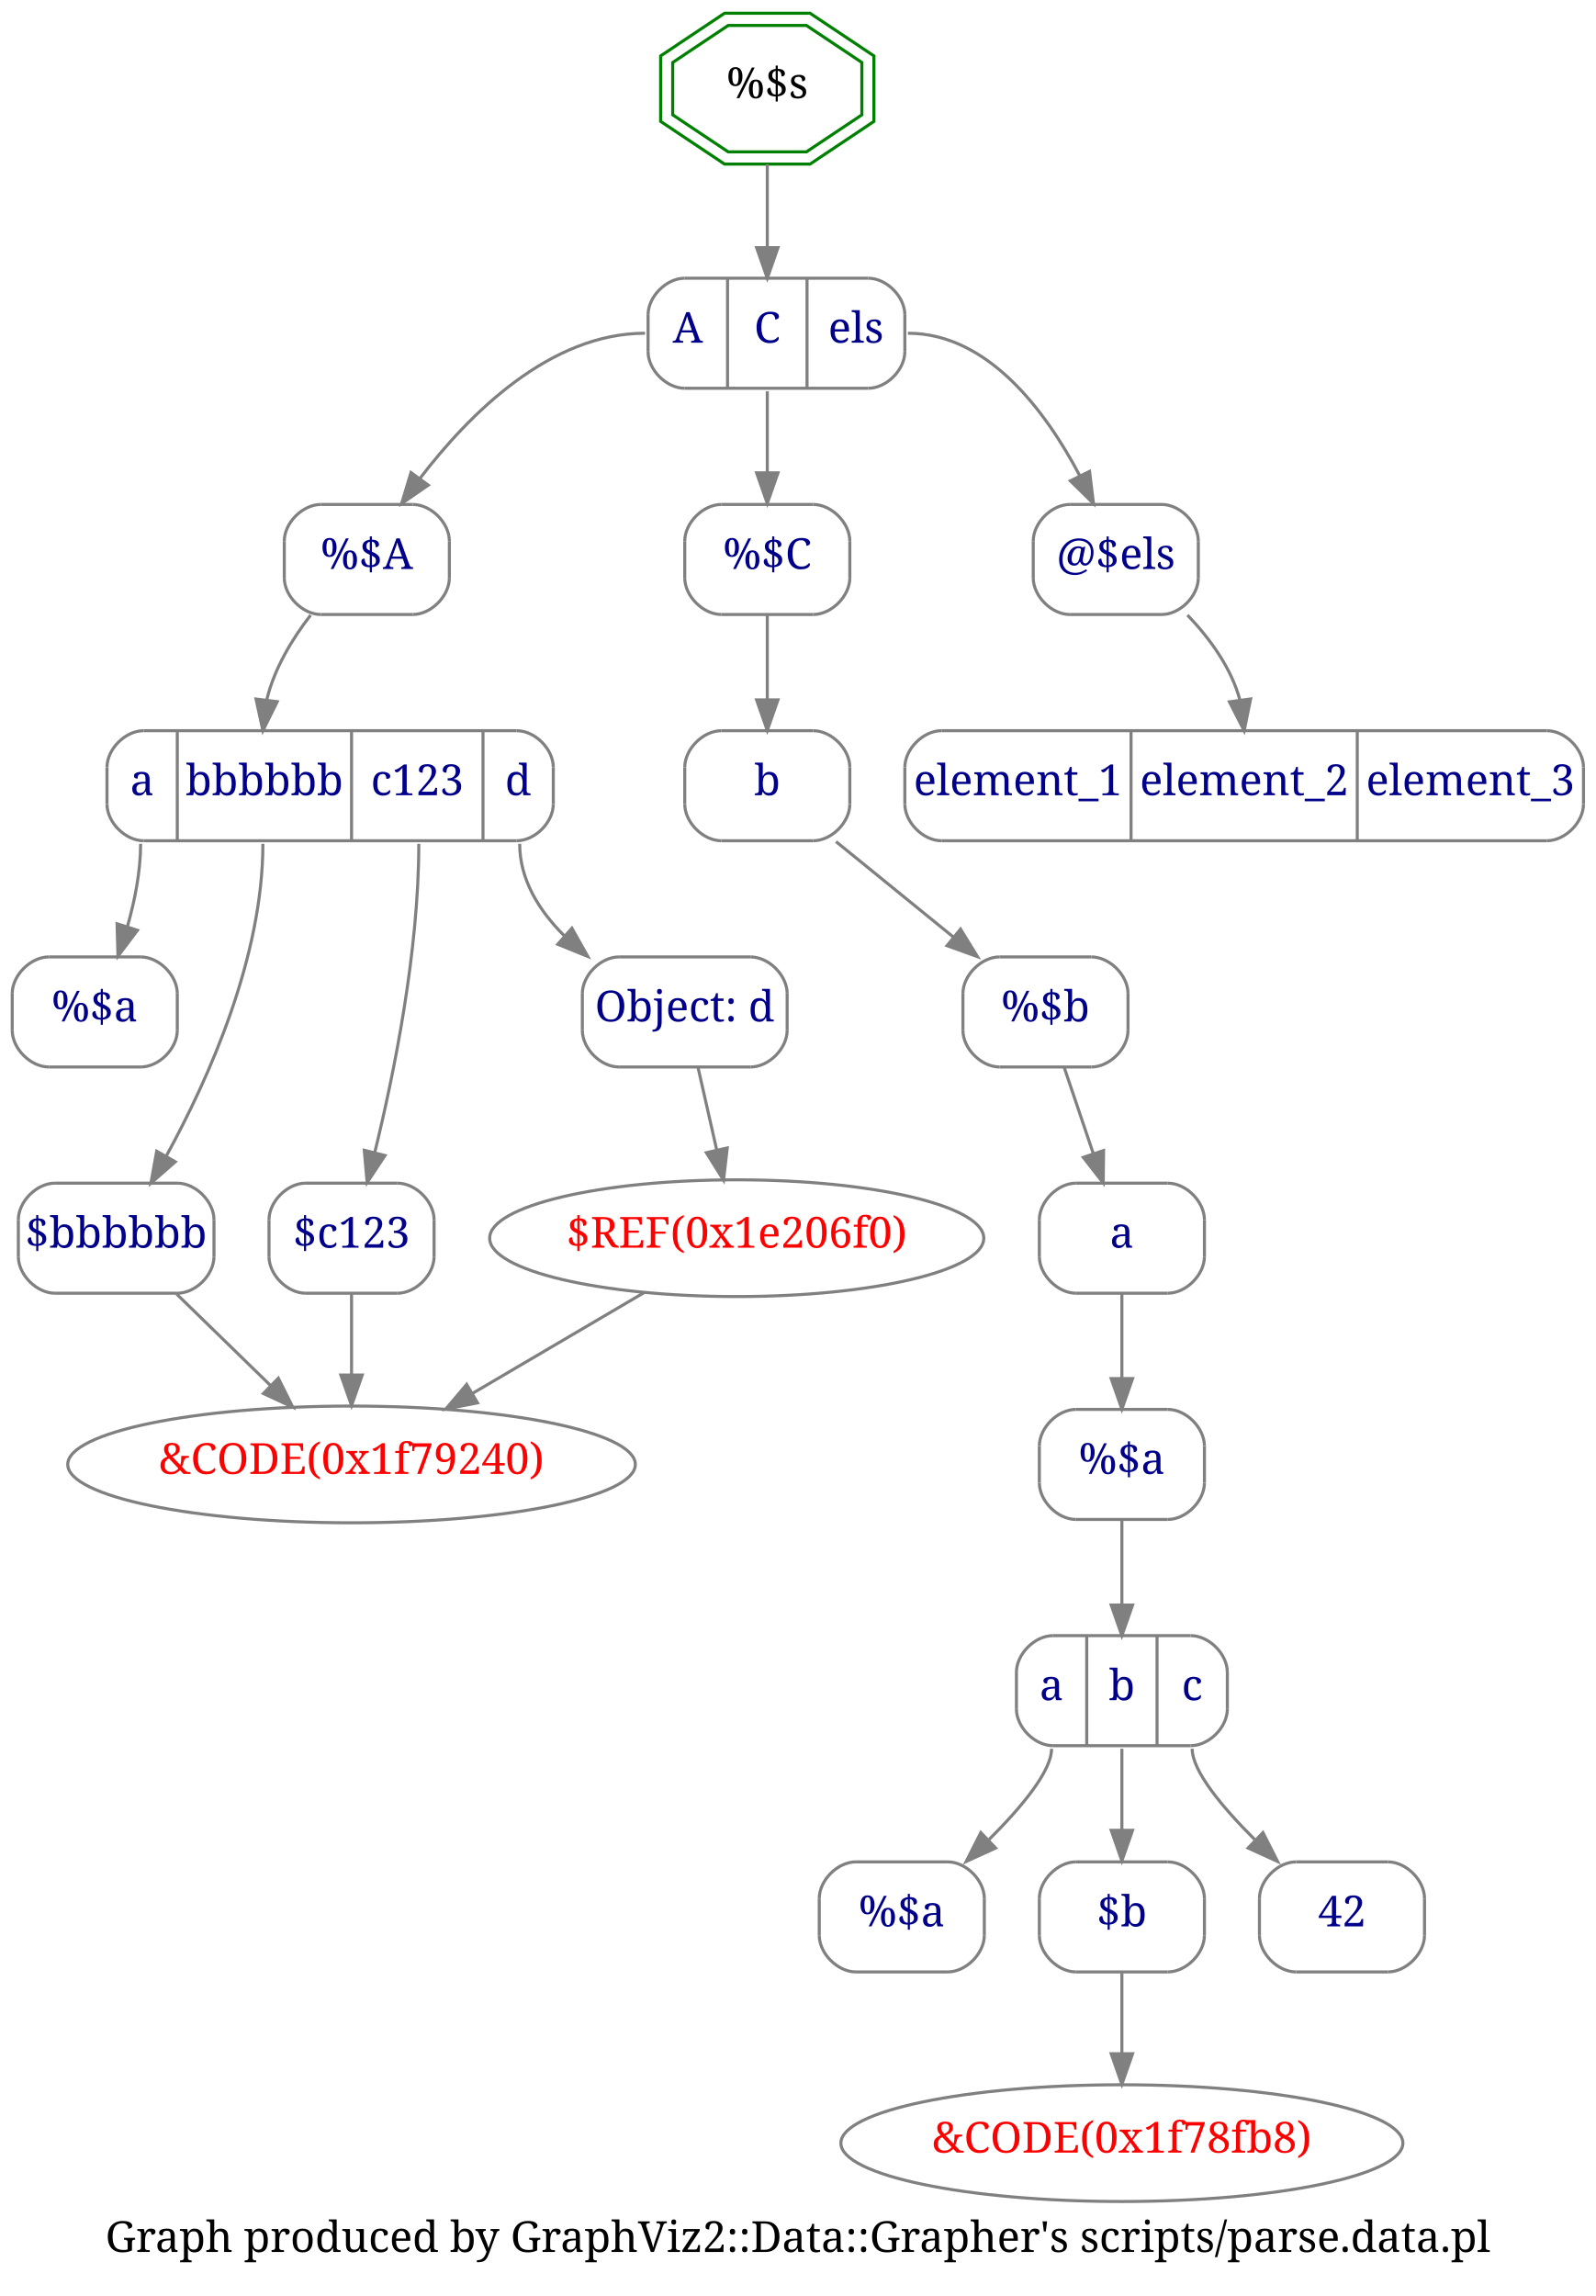
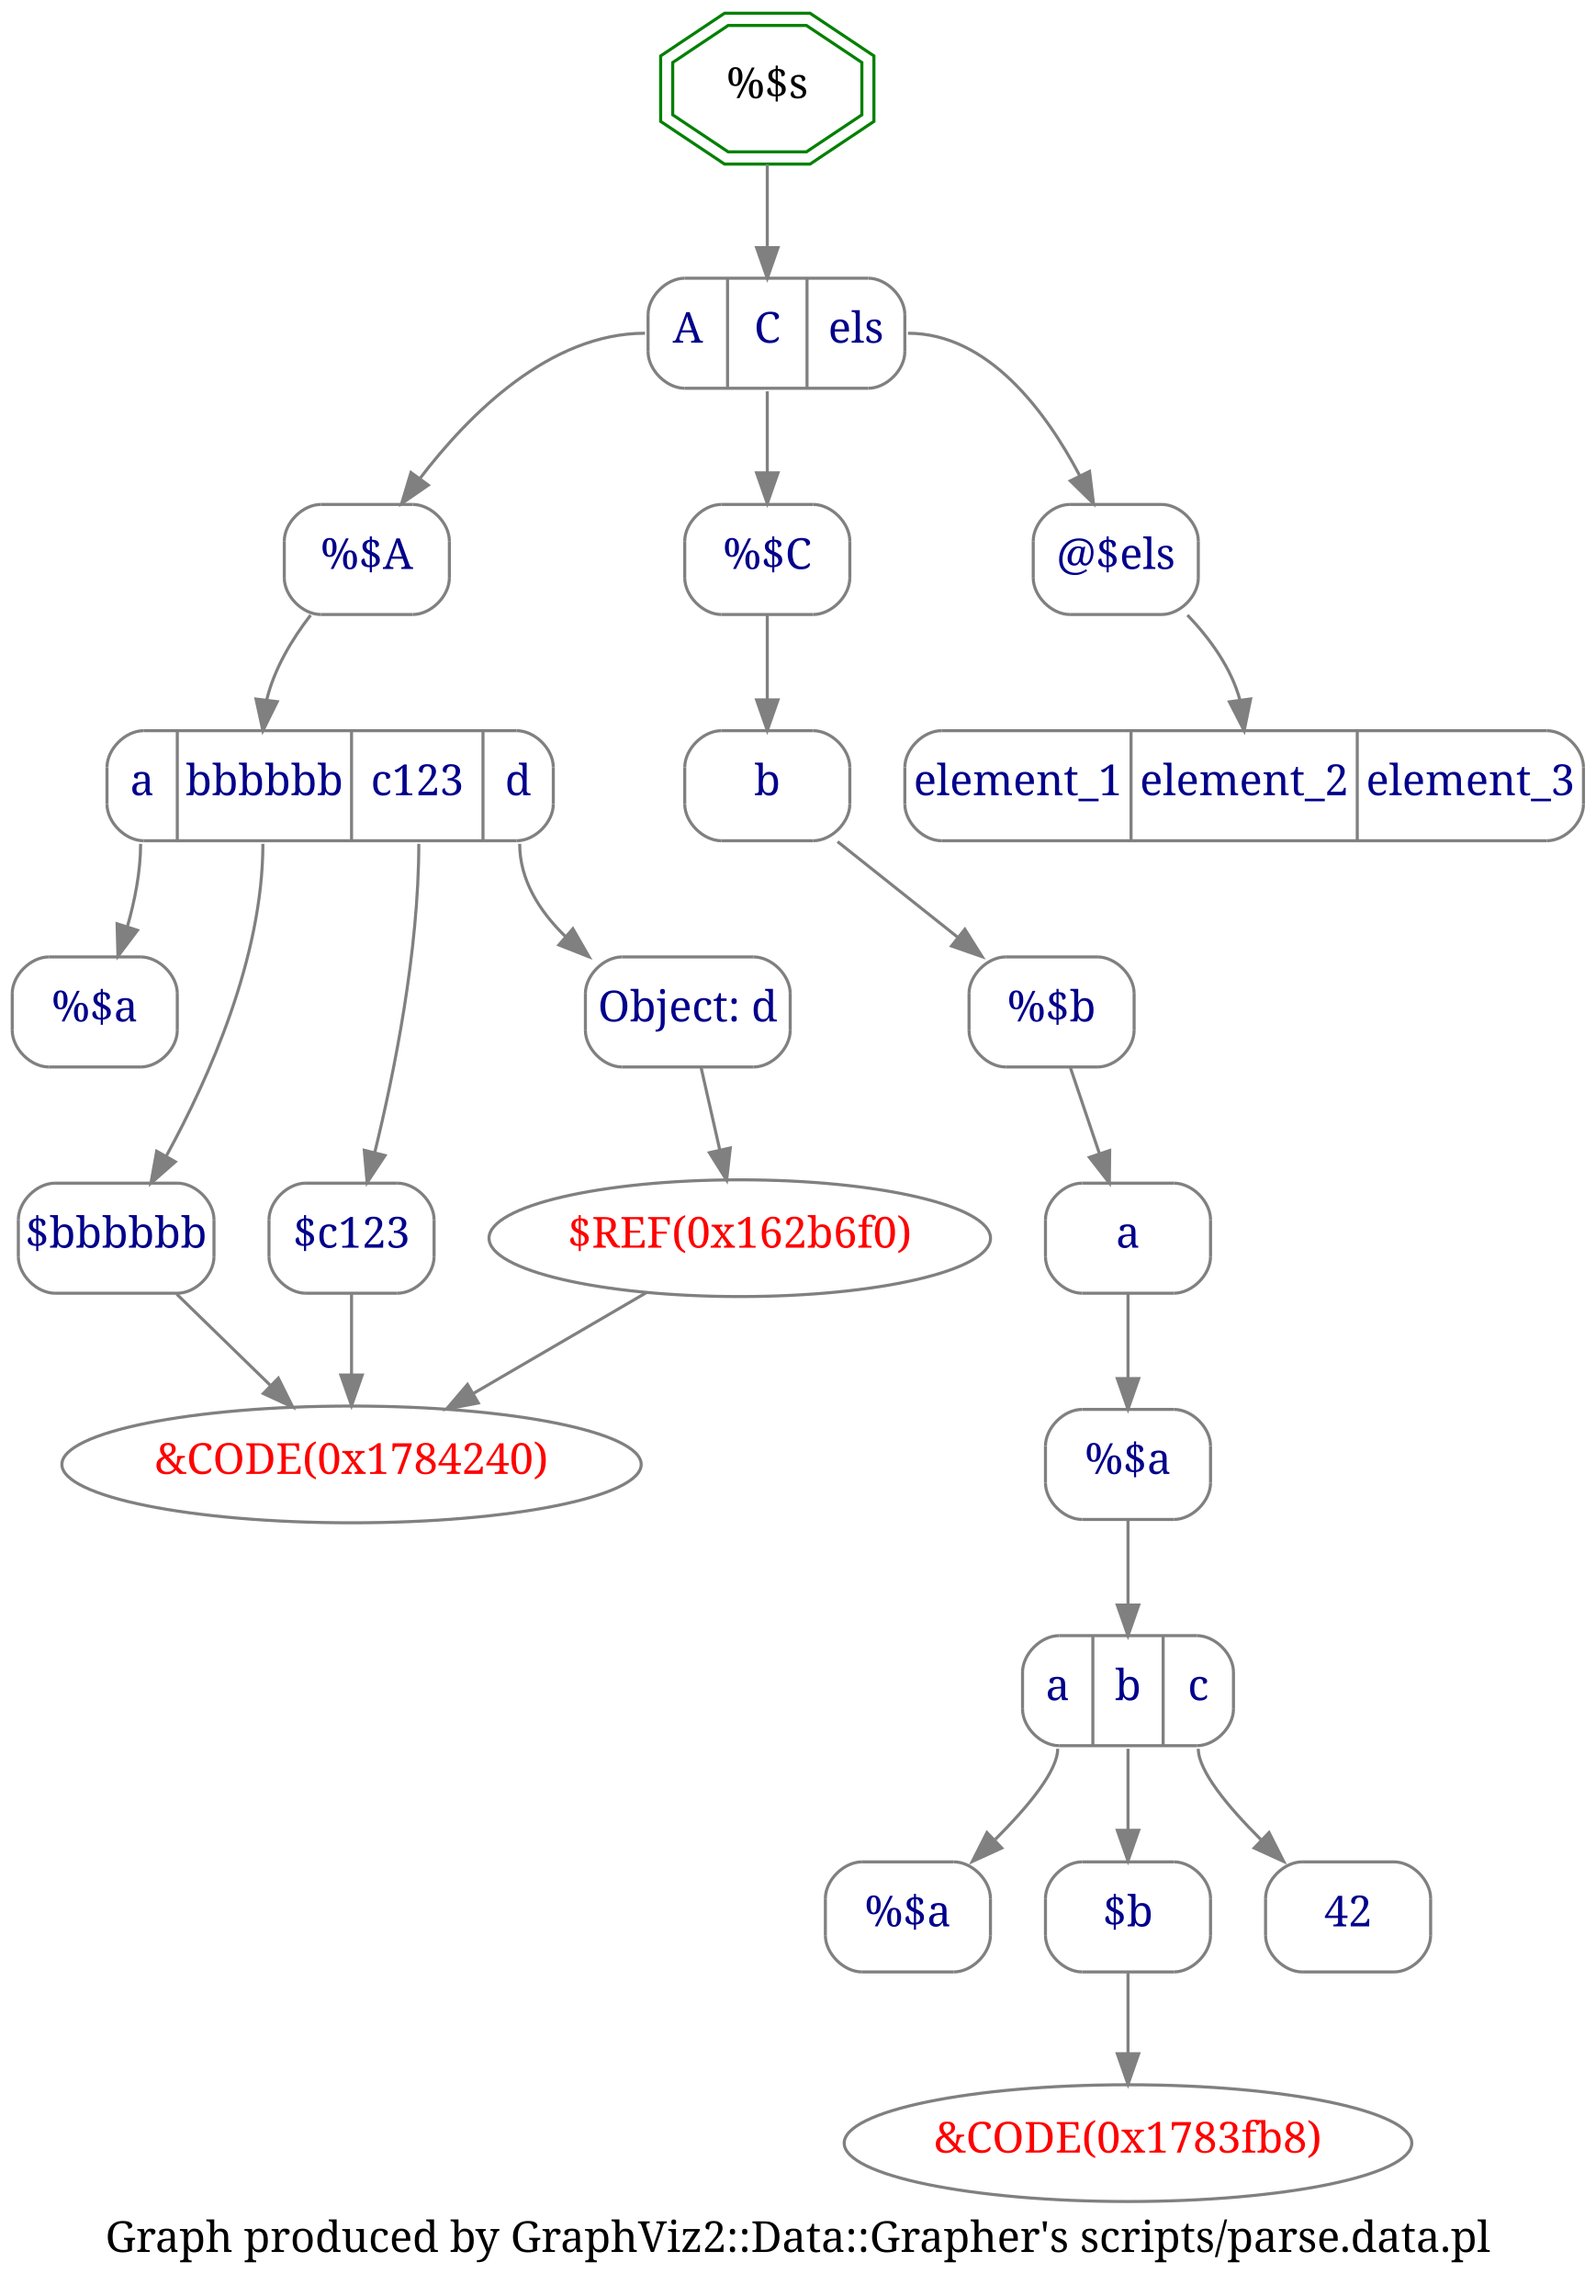
<svg xmlns="http://www.w3.org/2000/svg" width="522pt" height="751pt" viewBox="0.00 0.00 522.00 751.00">
  <g id="graph1" class="graph" transform="scale(1 1) rotate(0) translate(4 747)">
    <polygon fill="white" stroke="white" points="-4,5 -4,-747 519,-747 519,5 -4,5" />
    <text text-anchor="middle" x="257" y="-10.4" font-family="Times Roman,serif" font-size="14.00">Graph produced by GraphViz2::Data::Grapher's scripts/parse.data.pl</text>
    <g id="node1" class="node">
      <polygon fill="none" stroke="green" points="277.938,-709.44 277.938,-726.56 259.815,-738.665 234.185,-738.665 216.062,-726.56 216.062,-709.44 234.185,-697.335 259.815,-697.335 277.938,-709.44" />
      <polygon fill="none" stroke="green" points="281.882,-707.285 281.882,-728.715 260.997,-742.665 233.003,-742.665 212.118,-728.715 212.118,-707.285 233.003,-693.335 260.997,-693.335 281.882,-707.285" />
      <text text-anchor="middle" x="247" y="-714.9" font-family="Times Roman,serif" font-size="14.00">%$s</text>
    </g>
    <g id="node2" class="node">
      <polyline fill="none" stroke="grey" points="220,-620 280,-620 " />
      <path fill="none" stroke="grey" d="M280,-620C286,-620 292,-626 292,-632" />
      <polyline fill="none" stroke="grey" points="292,-632 292,-644 " />
      <path fill="none" stroke="grey" d="M292,-644C292,-650 286,-656 280,-656" />
      <polyline fill="none" stroke="grey" points="280,-656 220,-656 " />
      <path fill="none" stroke="grey" d="M220,-656C214,-656 208,-650 208,-644" />
      <polyline fill="none" stroke="grey" points="208,-644 208,-632 " />
      <path fill="none" stroke="grey" d="M208,-632C208,-626 214,-620 220,-620" />
      <text text-anchor="middle" x="221" y="-634.9" font-family="Times Roman,serif" font-size="14.00" fill="darkblue">A</text>
      <polyline fill="none" stroke="grey" points="234,-620 234,-656 " />
      <text text-anchor="middle" x="247" y="-634.9" font-family="Times Roman,serif" font-size="14.00" fill="darkblue">C</text>
      <polyline fill="none" stroke="grey" points="260,-620 260,-656 " />
      <text text-anchor="middle" x="276" y="-634.9" font-family="Times Roman,serif" font-size="14.00" fill="darkblue">els</text>
    </g>
    <g id="edge2" class="edge">
      <path fill="none" stroke="grey" d="M247,-693.261C247,-685.012 247,-675.558 247,-666.298" />
      <polygon fill="grey" stroke="grey" points="250.5,-666 247,-656 243.5,-666 250.5,-666" />
    </g>
    <g id="node4" class="node">
      <polyline fill="none" stroke="grey" points="101,-546 131,-546 " />
      <path fill="none" stroke="grey" d="M131,-546C137,-546 143,-552 143,-558" />
      <polyline fill="none" stroke="grey" points="143,-558 143,-570 " />
      <path fill="none" stroke="grey" d="M143,-570C143,-576 137,-582 131,-582" />
      <polyline fill="none" stroke="grey" points="131,-582 101,-582 " />
      <path fill="none" stroke="grey" d="M101,-582C95,-582 89,-576 89,-570" />
      <polyline fill="none" stroke="grey" points="89,-570 89,-558 " />
      <path fill="none" stroke="grey" d="M89,-558C89,-552 95,-546 101,-546" />
      <text text-anchor="middle" x="116" y="-560.9" font-family="Times Roman,serif" font-size="14.00" fill="darkblue">%$A</text>
    </g>
    <g id="edge4" class="edge">
      <path fill="none" stroke="grey" d="M207,-638C175.9,-638 149.52,-611.662 133.296,-590.412" />
      <polygon fill="grey" stroke="grey" points="136.1,-588.317 127.385,-582.292 130.441,-592.437 136.1,-588.317" />
    </g>
    <g id="node22" class="node">
      <polyline fill="none" stroke="grey" points="232,-546 262,-546 " />
      <path fill="none" stroke="grey" d="M262,-546C268,-546 274,-552 274,-558" />
      <polyline fill="none" stroke="grey" points="274,-558 274,-570 " />
      <path fill="none" stroke="grey" d="M274,-570C274,-576 268,-582 262,-582" />
      <polyline fill="none" stroke="grey" points="262,-582 232,-582 " />
      <path fill="none" stroke="grey" d="M232,-582C226,-582 220,-576 220,-570" />
      <polyline fill="none" stroke="grey" points="220,-570 220,-558 " />
      <path fill="none" stroke="grey" d="M220,-558C220,-552 226,-546 232,-546" />
      <text text-anchor="middle" x="247" y="-560.9" font-family="Times Roman,serif" font-size="14.00" fill="darkblue">%$C</text>
    </g>
    <g id="edge24" class="edge">
      <path fill="none" stroke="grey" d="M247,-619C247,-610.406 247,-601.057 247,-592.546" />
      <polygon fill="grey" stroke="grey" points="250.5,-592.333 247,-582.333 243.5,-592.333 250.5,-592.333" />
    </g>
    <g id="node42" class="node">
      <polyline fill="none" stroke="grey" points="346,-546 376,-546 " />
      <path fill="none" stroke="grey" d="M376,-546C382,-546 388,-552 388,-558" />
      <polyline fill="none" stroke="grey" points="388,-558 388,-570 " />
      <path fill="none" stroke="grey" d="M388,-570C388,-576 382,-582 376,-582" />
      <polyline fill="none" stroke="grey" points="376,-582 346,-582 " />
      <path fill="none" stroke="grey" d="M346,-582C340,-582 334,-576 334,-570" />
      <polyline fill="none" stroke="grey" points="334,-570 334,-558 " />
      <path fill="none" stroke="grey" d="M334,-558C334,-552 340,-546 346,-546" />
      <text text-anchor="middle" x="361" y="-560.9" font-family="Times Roman,serif" font-size="14.00" fill="darkblue">@$els</text>
    </g>
    <g id="edge44" class="edge">
      <path fill="none" stroke="grey" d="M293,-638C319.176,-638 338.025,-612.586 349.146,-591.545" />
      <polygon fill="grey" stroke="grey" points="352.425,-592.809 353.71,-582.292 346.147,-589.712 352.425,-592.809" />
    </g>
    <g id="node6" class="node">
      <polyline fill="none" stroke="grey" points="43,-472 165,-472 " />
      <path fill="none" stroke="grey" d="M165,-472C171,-472 177,-478 177,-484" />
      <polyline fill="none" stroke="grey" points="177,-484 177,-496 " />
      <path fill="none" stroke="grey" d="M177,-496C177,-502 171,-508 165,-508" />
      <polyline fill="none" stroke="grey" points="165,-508 43,-508 " />
      <path fill="none" stroke="grey" d="M43,-508C37,-508 31,-502 31,-496" />
      <polyline fill="none" stroke="grey" points="31,-496 31,-484 " />
      <path fill="none" stroke="grey" d="M31,-484C31,-478 37,-472 43,-472" />
      <text text-anchor="middle" x="42.5" y="-486.9" font-family="Times Roman,serif" font-size="14.00" fill="darkblue">a</text>
      <polyline fill="none" stroke="grey" points="54,-472 54,-508 " />
      <text text-anchor="middle" x="82.5" y="-486.9" font-family="Times Roman,serif" font-size="14.00" fill="darkblue">bbbbbb</text>
      <polyline fill="none" stroke="grey" points="111,-472 111,-508 " />
      <text text-anchor="middle" x="132.5" y="-486.9" font-family="Times Roman,serif" font-size="14.00" fill="darkblue">c123</text>
      <polyline fill="none" stroke="grey" points="154,-472 154,-508 " />
      <text text-anchor="middle" x="165.5" y="-486.9" font-family="Times Roman,serif" font-size="14.00" fill="darkblue">d</text>
    </g>
    <g id="edge6" class="edge">
      <path fill="none" stroke="grey" d="M97.607,-545.796C91.536,-537.947 85.704,-528.296 83.235,-518.013" />
      <polygon fill="grey" stroke="grey" points="86.698,-517.497 82,-508 79.75,-518.353 86.698,-517.497" />
    </g>
    <g id="node8" class="node">
      <polyline fill="none" stroke="grey" points="12,-398 42,-398 " />
      <path fill="none" stroke="grey" d="M42,-398C48,-398 54,-404 54,-410" />
      <polyline fill="none" stroke="grey" points="54,-410 54,-422 " />
      <path fill="none" stroke="grey" d="M54,-422C54,-428 48,-434 42,-434" />
      <polyline fill="none" stroke="grey" points="42,-434 12,-434 " />
      <path fill="none" stroke="grey" d="M12,-434C6,-434 0,-428 0,-422" />
      <polyline fill="none" stroke="grey" points="0,-422 0,-410 " />
      <path fill="none" stroke="grey" d="M0,-410C0,-404 6,-398 12,-398" />
      <text text-anchor="middle" x="27" y="-412.9" font-family="Times Roman,serif" font-size="14.00" fill="darkblue">%$a</text>
    </g>
    <g id="edge8" class="edge">
      <path fill="none" stroke="grey" d="M42,-471C42,-461.966 40.093,-452.381 37.639,-443.788" />
      <polygon fill="grey" stroke="grey" points="40.968,-442.706 34.588,-434.247 34.3,-444.838 40.968,-442.706" />
    </g>
    <g id="node10" class="node">
      <polyline fill="none" stroke="grey" points="14,-324 54,-324 " />
      <path fill="none" stroke="grey" d="M54,-324C60,-324 66,-330 66,-336" />
      <polyline fill="none" stroke="grey" points="66,-336 66,-348 " />
      <path fill="none" stroke="grey" d="M66,-348C66,-354 60,-360 54,-360" />
      <polyline fill="none" stroke="grey" points="54,-360 14,-360 " />
      <path fill="none" stroke="grey" d="M14,-360C8,-360 2,-354 2,-348" />
      <polyline fill="none" stroke="grey" points="2,-348 2,-336 " />
      <path fill="none" stroke="grey" d="M2,-336C2,-330 8,-324 14,-324" />
      <text text-anchor="middle" x="34" y="-338.9" font-family="Times Roman,serif" font-size="14.00" fill="darkblue">$bbbbbb</text>
    </g>
    <g id="edge10" class="edge">
      <path fill="none" stroke="grey" d="M82,-471C82,-433.919 64.364,-394.394 50.472,-369.012" />
      <polygon fill="grey" stroke="grey" points="53.348,-366.989 45.375,-360.012 47.257,-370.438 53.348,-366.989" />
    </g>
    <g id="node14" class="node">
      <polyline fill="none" stroke="grey" points="96,-324 126,-324 " />
      <path fill="none" stroke="grey" d="M126,-324C132,-324 138,-330 138,-336" />
      <polyline fill="none" stroke="grey" points="138,-336 138,-348 " />
      <path fill="none" stroke="grey" d="M138,-348C138,-354 132,-360 126,-360" />
      <polyline fill="none" stroke="grey" points="126,-360 96,-360 " />
      <path fill="none" stroke="grey" d="M96,-360C90,-360 84,-354 84,-348" />
      <polyline fill="none" stroke="grey" points="84,-348 84,-336 " />
      <path fill="none" stroke="grey" d="M84,-336C84,-330 90,-324 96,-324" />
      <text text-anchor="middle" x="111" y="-338.9" font-family="Times Roman,serif" font-size="14.00" fill="darkblue">$c123</text>
    </g>
    <g id="edge14" class="edge">
      <path fill="none" stroke="grey" d="M133,-471C133,-435.856 124.967,-396.084 118.61,-370.108" />
      <polygon fill="grey" stroke="grey" points="121.95,-369.04 116.103,-360.205 115.164,-370.758 121.95,-369.04" />
    </g>
    <g id="node17" class="node">
-       <polyline fill="none" stroke="grey" points="198.5,-398 241.5,-398 " />
-       <path fill="none" stroke="grey" d="M241.5,-398C247.5,-398 253.5,-404 253.5,-410" />
-       <polyline fill="none" stroke="grey" points="253.5,-410 253.5,-422 " />
-       <path fill="none" stroke="grey" d="M253.5,-422C253.5,-428 247.5,-434 241.5,-434" />
-       <polyline fill="none" stroke="grey" points="241.5,-434 198.5,-434 " />
-       <path fill="none" stroke="grey" d="M198.5,-434C192.5,-434 186.5,-428 186.5,-422" />
-       <polyline fill="none" stroke="grey" points="186.5,-422 186.5,-410 " />
-       <path fill="none" stroke="grey" d="M186.5,-410C186.5,-404 192.5,-398 198.5,-398" />
-       <text text-anchor="middle" x="220" y="-412.9" font-family="Times Roman,serif" font-size="14.00" fill="darkblue">Object: d</text>
+       <polyline fill="none" stroke="grey" points="199.5,-398 242.5,-398 " />
+       <path fill="none" stroke="grey" d="M242.5,-398C248.5,-398 254.5,-404 254.5,-410" />
+       <polyline fill="none" stroke="grey" points="254.5,-410 254.5,-422 " />
+       <path fill="none" stroke="grey" d="M254.5,-422C254.5,-428 248.5,-434 242.5,-434" />
+       <polyline fill="none" stroke="grey" points="242.5,-434 199.5,-434 " />
+       <path fill="none" stroke="grey" d="M199.5,-434C193.5,-434 187.5,-428 187.5,-422" />
+       <polyline fill="none" stroke="grey" points="187.5,-422 187.5,-410 " />
+       <path fill="none" stroke="grey" d="M187.5,-410C187.5,-404 193.5,-398 199.5,-398" />
+       <text text-anchor="middle" x="221" y="-412.9" font-family="Times Roman,serif" font-size="14.00" fill="darkblue">Object: d</text>
    </g>
    <g id="edge18" class="edge">
-       <path fill="none" stroke="grey" d="M166,-471C166,-459.305 172.294,-449.184 180.584,-440.927" />
-       <polygon fill="grey" stroke="grey" points="183.082,-443.392 188.276,-434.157 178.457,-438.137 183.082,-443.392" />
+       <path fill="none" stroke="grey" d="M166,-471C166,-459.198 172.41,-449.044 180.854,-440.788" />
+       <polygon fill="grey" stroke="grey" points="183.404,-443.211 188.688,-434.028 178.831,-437.911 183.404,-443.211" />
    </g>
    <g id="node12" class="node">
-       <ellipse fill="none" stroke="grey" cx="111" cy="-268" rx="92.839" ry="19.092" />
-       <text text-anchor="middle" x="111" y="-264.9" font-family="Times Roman,serif" font-size="14.00" fill="red">&amp;CODE(0x1f79240)</text>
+       <ellipse fill="none" stroke="grey" cx="111" cy="-268" rx="94.752" ry="19.092" />
+       <text text-anchor="middle" x="111" y="-264.9" font-family="Times Roman,serif" font-size="14.00" fill="red">&amp;CODE(0x1784240)</text>
    </g>
    <g id="edge12" class="edge">
      <path fill="none" stroke="grey" d="M53.829,-323.686C63.133,-314.624 74.355,-303.693 84.384,-293.924" />
      <polygon fill="grey" stroke="grey" points="87.048,-296.215 91.77,-286.731 82.164,-291.201 87.048,-296.215" />
    </g>
    <g id="edge16" class="edge">
      <path fill="none" stroke="grey" d="M111,-323.686C111,-315.725 111,-306.321 111,-297.53" />
      <polygon fill="grey" stroke="grey" points="114.5,-297.249 111,-287.249 107.5,-297.249 114.5,-297.249" />
    </g>
    <g id="node19" class="node">
-       <ellipse fill="none" stroke="grey" cx="237" cy="-342" rx="80.818" ry="19.092" />
-       <text text-anchor="middle" x="237" y="-338.9" font-family="Times Roman,serif" font-size="14.00" fill="red">$REF(0x1e206f0)</text>
+       <ellipse fill="none" stroke="grey" cx="238" cy="-342" rx="82.024" ry="19.092" />
+       <text text-anchor="middle" x="238" y="-338.9" font-family="Times Roman,serif" font-size="14.00" fill="red">$REF(0x162b6f0)</text>
    </g>
    <g id="edge20" class="edge">
-       <path fill="none" stroke="grey" d="M224.378,-397.686C226.236,-389.487 228.442,-379.757 230.485,-370.743" />
-       <polygon fill="grey" stroke="grey" points="233.899,-371.516 232.696,-360.989 227.072,-369.968 233.899,-371.516" />
+       <path fill="none" stroke="grey" d="M225.378,-397.686C227.236,-389.487 229.442,-379.757 231.485,-370.743" />
+       <polygon fill="grey" stroke="grey" points="234.899,-371.516 233.696,-360.989 228.072,-369.968 234.899,-371.516" />
    </g>
    <g id="edge22" class="edge">
-       <path fill="none" stroke="grey" d="M206.82,-324.275C189.927,-314.354 168.666,-301.867 150.466,-291.178" />
-       <polygon fill="grey" stroke="grey" points="152.205,-288.141 141.809,-286.094 148.66,-294.177 152.205,-288.141" />
+       <path fill="none" stroke="grey" d="M207.58,-324.275C190.553,-314.354 169.124,-301.867 150.779,-291.178" />
+       <polygon fill="grey" stroke="grey" points="152.456,-288.105 142.054,-286.094 148.932,-294.153 152.456,-288.105" />
    </g>
    <g id="node24" class="node">
      <polyline fill="none" stroke="grey" points="232,-472 262,-472 " />
      <path fill="none" stroke="grey" d="M262,-472C268,-472 274,-478 274,-484" />
      <polyline fill="none" stroke="grey" points="274,-484 274,-496 " />
      <path fill="none" stroke="grey" d="M274,-496C274,-502 268,-508 262,-508" />
      <polyline fill="none" stroke="grey" points="262,-508 232,-508 " />
      <path fill="none" stroke="grey" d="M232,-508C226,-508 220,-502 220,-496" />
      <polyline fill="none" stroke="grey" points="220,-496 220,-484 " />
      <path fill="none" stroke="grey" d="M220,-484C220,-478 226,-472 232,-472" />
      <text text-anchor="middle" x="247" y="-486.9" font-family="Times Roman,serif" font-size="14.00" fill="darkblue">b</text>
    </g>
    <g id="edge26" class="edge">
      <path fill="none" stroke="grey" d="M247,-545.708C247,-537.464 247,-527.538 247,-518.362" />
      <polygon fill="grey" stroke="grey" points="250.5,-518.082 247,-508.082 243.5,-518.082 250.5,-518.082" />
    </g>
    <g id="node26" class="node">
-       <polyline fill="none" stroke="grey" points="323,-398 353,-398 " />
-       <path fill="none" stroke="grey" d="M353,-398C359,-398 365,-404 365,-410" />
-       <polyline fill="none" stroke="grey" points="365,-410 365,-422 " />
-       <path fill="none" stroke="grey" d="M365,-422C365,-428 359,-434 353,-434" />
-       <polyline fill="none" stroke="grey" points="353,-434 323,-434 " />
-       <path fill="none" stroke="grey" d="M323,-434C317,-434 311,-428 311,-422" />
-       <polyline fill="none" stroke="grey" points="311,-422 311,-410 " />
-       <path fill="none" stroke="grey" d="M311,-410C311,-404 317,-398 323,-398" />
-       <text text-anchor="middle" x="338" y="-412.9" font-family="Times Roman,serif" font-size="14.00" fill="darkblue">%$b</text>
+       <polyline fill="none" stroke="grey" points="325,-398 355,-398 " />
+       <path fill="none" stroke="grey" d="M355,-398C361,-398 367,-404 367,-410" />
+       <polyline fill="none" stroke="grey" points="367,-410 367,-422 " />
+       <path fill="none" stroke="grey" d="M367,-422C367,-428 361,-434 355,-434" />
+       <polyline fill="none" stroke="grey" points="355,-434 325,-434 " />
+       <path fill="none" stroke="grey" d="M325,-434C319,-434 313,-428 313,-422" />
+       <polyline fill="none" stroke="grey" points="313,-422 313,-410 " />
+       <path fill="none" stroke="grey" d="M313,-410C313,-404 319,-398 325,-398" />
+       <text text-anchor="middle" x="340" y="-412.9" font-family="Times Roman,serif" font-size="14.00" fill="darkblue">%$b</text>
    </g>
    <g id="edge28" class="edge">
-       <path fill="none" stroke="grey" d="M269.494,-471.708C281.065,-462.299 295.33,-450.699 307.841,-440.525" />
-       <polygon fill="grey" stroke="grey" points="310.214,-443.106 315.764,-434.082 305.798,-437.675 310.214,-443.106" />
+       <path fill="none" stroke="grey" d="M269.989,-471.708C281.814,-462.299 296.392,-450.699 309.179,-440.525" />
+       <polygon fill="grey" stroke="grey" points="311.63,-443.047 317.276,-434.082 307.271,-437.569 311.63,-443.047" />
    </g>
    <g id="node28" class="node">
-       <polyline fill="none" stroke="grey" points="348,-324 378,-324 " />
-       <path fill="none" stroke="grey" d="M378,-324C384,-324 390,-330 390,-336" />
-       <polyline fill="none" stroke="grey" points="390,-336 390,-348 " />
-       <path fill="none" stroke="grey" d="M390,-348C390,-354 384,-360 378,-360" />
-       <polyline fill="none" stroke="grey" points="378,-360 348,-360 " />
-       <path fill="none" stroke="grey" d="M348,-360C342,-360 336,-354 336,-348" />
-       <polyline fill="none" stroke="grey" points="336,-348 336,-336 " />
-       <path fill="none" stroke="grey" d="M336,-336C336,-330 342,-324 348,-324" />
-       <text text-anchor="middle" x="363" y="-338.9" font-family="Times Roman,serif" font-size="14.00" fill="darkblue">a</text>
+       <polyline fill="none" stroke="grey" points="350,-324 380,-324 " />
+       <path fill="none" stroke="grey" d="M380,-324C386,-324 392,-330 392,-336" />
+       <polyline fill="none" stroke="grey" points="392,-336 392,-348 " />
+       <path fill="none" stroke="grey" d="M392,-348C392,-354 386,-360 380,-360" />
+       <polyline fill="none" stroke="grey" points="380,-360 350,-360 " />
+       <path fill="none" stroke="grey" d="M350,-360C344,-360 338,-354 338,-348" />
+       <polyline fill="none" stroke="grey" points="338,-348 338,-336 " />
+       <path fill="none" stroke="grey" d="M338,-336C338,-330 344,-324 350,-324" />
+       <text text-anchor="middle" x="365" y="-338.9" font-family="Times Roman,serif" font-size="14.00" fill="darkblue">a</text>
    </g>
    <g id="edge30" class="edge">
-       <path fill="none" stroke="grey" d="M344.18,-397.708C347.026,-389.284 350.464,-379.105 353.62,-369.765" />
-       <polygon fill="grey" stroke="grey" points="357.006,-370.676 356.891,-360.082 350.375,-368.435 357.006,-370.676" />
+       <path fill="none" stroke="grey" d="M346.18,-397.708C349.026,-389.284 352.464,-379.105 355.62,-369.765" />
+       <polygon fill="grey" stroke="grey" points="359.006,-370.676 358.891,-360.082 352.375,-368.435 359.006,-370.676" />
    </g>
    <g id="node30" class="node">
-       <polyline fill="none" stroke="grey" points="348,-250 378,-250 " />
-       <path fill="none" stroke="grey" d="M378,-250C384,-250 390,-256 390,-262" />
-       <polyline fill="none" stroke="grey" points="390,-262 390,-274 " />
-       <path fill="none" stroke="grey" d="M390,-274C390,-280 384,-286 378,-286" />
-       <polyline fill="none" stroke="grey" points="378,-286 348,-286 " />
-       <path fill="none" stroke="grey" d="M348,-286C342,-286 336,-280 336,-274" />
-       <polyline fill="none" stroke="grey" points="336,-274 336,-262 " />
-       <path fill="none" stroke="grey" d="M336,-262C336,-256 342,-250 348,-250" />
-       <text text-anchor="middle" x="363" y="-264.9" font-family="Times Roman,serif" font-size="14.00" fill="darkblue">%$a</text>
+       <polyline fill="none" stroke="grey" points="350,-250 380,-250 " />
+       <path fill="none" stroke="grey" d="M380,-250C386,-250 392,-256 392,-262" />
+       <polyline fill="none" stroke="grey" points="392,-262 392,-274 " />
+       <path fill="none" stroke="grey" d="M392,-274C392,-280 386,-286 380,-286" />
+       <polyline fill="none" stroke="grey" points="380,-286 350,-286 " />
+       <path fill="none" stroke="grey" d="M350,-286C344,-286 338,-280 338,-274" />
+       <polyline fill="none" stroke="grey" points="338,-274 338,-262 " />
+       <path fill="none" stroke="grey" d="M338,-262C338,-256 344,-250 350,-250" />
+       <text text-anchor="middle" x="365" y="-264.9" font-family="Times Roman,serif" font-size="14.00" fill="darkblue">%$a</text>
    </g>
    <g id="edge32" class="edge">
-       <path fill="none" stroke="grey" d="M363,-323.708C363,-315.464 363,-305.538 363,-296.362" />
-       <polygon fill="grey" stroke="grey" points="366.5,-296.082 363,-286.082 359.5,-296.082 366.5,-296.082" />
+       <path fill="none" stroke="grey" d="M365,-323.708C365,-315.464 365,-305.538 365,-296.362" />
+       <polygon fill="grey" stroke="grey" points="368.5,-296.082 365,-286.082 361.5,-296.082 368.5,-296.082" />
    </g>
    <g id="node32" class="node">
-       <polyline fill="none" stroke="grey" points="340.5,-176 385.5,-176 " />
-       <path fill="none" stroke="grey" d="M385.5,-176C391.5,-176 397.5,-182 397.5,-188" />
-       <polyline fill="none" stroke="grey" points="397.5,-188 397.5,-200 " />
-       <path fill="none" stroke="grey" d="M397.5,-200C397.5,-206 391.5,-212 385.5,-212" />
-       <polyline fill="none" stroke="grey" points="385.5,-212 340.5,-212 " />
-       <path fill="none" stroke="grey" d="M340.5,-212C334.5,-212 328.5,-206 328.5,-200" />
-       <polyline fill="none" stroke="grey" points="328.5,-200 328.5,-188 " />
-       <path fill="none" stroke="grey" d="M328.5,-188C328.5,-182 334.5,-176 340.5,-176" />
-       <text text-anchor="middle" x="340" y="-190.9" font-family="Times Roman,serif" font-size="14.00" fill="darkblue">a</text>
-       <polyline fill="none" stroke="grey" points="351.5,-176 351.5,-212 " />
-       <text text-anchor="middle" x="363" y="-190.9" font-family="Times Roman,serif" font-size="14.00" fill="darkblue">b</text>
-       <polyline fill="none" stroke="grey" points="374.5,-176 374.5,-212 " />
-       <text text-anchor="middle" x="386" y="-190.9" font-family="Times Roman,serif" font-size="14.00" fill="darkblue">c</text>
+       <polyline fill="none" stroke="grey" points="342.5,-176 387.5,-176 " />
+       <path fill="none" stroke="grey" d="M387.5,-176C393.5,-176 399.5,-182 399.5,-188" />
+       <polyline fill="none" stroke="grey" points="399.5,-188 399.5,-200 " />
+       <path fill="none" stroke="grey" d="M399.5,-200C399.5,-206 393.5,-212 387.5,-212" />
+       <polyline fill="none" stroke="grey" points="387.5,-212 342.5,-212 " />
+       <path fill="none" stroke="grey" d="M342.5,-212C336.5,-212 330.5,-206 330.5,-200" />
+       <polyline fill="none" stroke="grey" points="330.5,-200 330.5,-188 " />
+       <path fill="none" stroke="grey" d="M330.5,-188C330.5,-182 336.5,-176 342.5,-176" />
+       <text text-anchor="middle" x="342" y="-190.9" font-family="Times Roman,serif" font-size="14.00" fill="darkblue">a</text>
+       <polyline fill="none" stroke="grey" points="353.5,-176 353.5,-212 " />
+       <text text-anchor="middle" x="365" y="-190.9" font-family="Times Roman,serif" font-size="14.00" fill="darkblue">b</text>
+       <polyline fill="none" stroke="grey" points="376.5,-176 376.5,-212 " />
+       <text text-anchor="middle" x="388" y="-190.9" font-family="Times Roman,serif" font-size="14.00" fill="darkblue">c</text>
    </g>
    <g id="edge34" class="edge">
-       <path fill="none" stroke="grey" d="M363,-249.74C363,-241.628 363,-231.855 363,-222.258" />
-       <polygon fill="grey" stroke="grey" points="366.5,-222 363,-212 359.5,-222 366.5,-222" />
+       <path fill="none" stroke="grey" d="M365,-249.74C365,-241.628 365,-231.855 365,-222.258" />
+       <polygon fill="grey" stroke="grey" points="368.5,-222 365,-212 361.5,-222 368.5,-222" />
    </g>
    <g id="node34" class="node">
-       <polyline fill="none" stroke="grey" points="276,-102 306,-102 " />
-       <path fill="none" stroke="grey" d="M306,-102C312,-102 318,-108 318,-114" />
-       <polyline fill="none" stroke="grey" points="318,-114 318,-126 " />
-       <path fill="none" stroke="grey" d="M318,-126C318,-132 312,-138 306,-138" />
-       <polyline fill="none" stroke="grey" points="306,-138 276,-138 " />
-       <path fill="none" stroke="grey" d="M276,-138C270,-138 264,-132 264,-126" />
-       <polyline fill="none" stroke="grey" points="264,-126 264,-114 " />
-       <path fill="none" stroke="grey" d="M264,-114C264,-108 270,-102 276,-102" />
-       <text text-anchor="middle" x="291" y="-116.9" font-family="Times Roman,serif" font-size="14.00" fill="darkblue">%$a</text>
+       <polyline fill="none" stroke="grey" points="278,-102 308,-102 " />
+       <path fill="none" stroke="grey" d="M308,-102C314,-102 320,-108 320,-114" />
+       <polyline fill="none" stroke="grey" points="320,-114 320,-126 " />
+       <path fill="none" stroke="grey" d="M320,-126C320,-132 314,-138 308,-138" />
+       <polyline fill="none" stroke="grey" points="308,-138 278,-138 " />
+       <path fill="none" stroke="grey" d="M278,-138C272,-138 266,-132 266,-126" />
+       <polyline fill="none" stroke="grey" points="266,-126 266,-114 " />
+       <path fill="none" stroke="grey" d="M266,-114C266,-108 272,-102 278,-102" />
+       <text text-anchor="middle" x="293" y="-116.9" font-family="Times Roman,serif" font-size="14.00" fill="darkblue">%$a</text>
    </g>
    <g id="edge36" class="edge">
-       <path fill="none" stroke="grey" d="M340,-175C340,-167.727 330.326,-156.058 319.574,-145.336" />
-       <polygon fill="grey" stroke="grey" points="321.704,-142.528 312.065,-138.13 316.857,-147.579 321.704,-142.528" />
+       <path fill="none" stroke="grey" d="M342,-175C342,-167.727 332.326,-156.058 321.574,-145.336" />
+       <polygon fill="grey" stroke="grey" points="323.704,-142.528 314.065,-138.13 318.857,-147.579 323.704,-142.528" />
    </g>
    <g id="node36" class="node">
-       <polyline fill="none" stroke="grey" points="348,-102 378,-102 " />
-       <path fill="none" stroke="grey" d="M378,-102C384,-102 390,-108 390,-114" />
-       <polyline fill="none" stroke="grey" points="390,-114 390,-126 " />
-       <path fill="none" stroke="grey" d="M390,-126C390,-132 384,-138 378,-138" />
-       <polyline fill="none" stroke="grey" points="378,-138 348,-138 " />
-       <path fill="none" stroke="grey" d="M348,-138C342,-138 336,-132 336,-126" />
-       <polyline fill="none" stroke="grey" points="336,-126 336,-114 " />
-       <path fill="none" stroke="grey" d="M336,-114C336,-108 342,-102 348,-102" />
-       <text text-anchor="middle" x="363" y="-116.9" font-family="Times Roman,serif" font-size="14.00" fill="darkblue">$b</text>
+       <polyline fill="none" stroke="grey" points="350,-102 380,-102 " />
+       <path fill="none" stroke="grey" d="M380,-102C386,-102 392,-108 392,-114" />
+       <polyline fill="none" stroke="grey" points="392,-114 392,-126 " />
+       <path fill="none" stroke="grey" d="M392,-126C392,-132 386,-138 380,-138" />
+       <polyline fill="none" stroke="grey" points="380,-138 350,-138 " />
+       <path fill="none" stroke="grey" d="M350,-138C344,-138 338,-132 338,-126" />
+       <polyline fill="none" stroke="grey" points="338,-126 338,-114 " />
+       <path fill="none" stroke="grey" d="M338,-114C338,-108 344,-102 350,-102" />
+       <text text-anchor="middle" x="365" y="-116.9" font-family="Times Roman,serif" font-size="14.00" fill="darkblue">$b</text>
    </g>
    <g id="edge38" class="edge">
-       <path fill="none" stroke="grey" d="M363,-175C363,-166.406 363,-157.057 363,-148.546" />
-       <polygon fill="grey" stroke="grey" points="366.5,-148.333 363,-138.333 359.5,-148.333 366.5,-148.333" />
+       <path fill="none" stroke="grey" d="M365,-175C365,-166.406 365,-157.057 365,-148.546" />
+       <polygon fill="grey" stroke="grey" points="368.5,-148.333 365,-138.333 361.5,-148.333 368.5,-148.333" />
    </g>
    <g id="node40" class="node">
-       <polyline fill="none" stroke="grey" points="420,-102 450,-102 " />
-       <path fill="none" stroke="grey" d="M450,-102C456,-102 462,-108 462,-114" />
-       <polyline fill="none" stroke="grey" points="462,-114 462,-126 " />
-       <path fill="none" stroke="grey" d="M462,-126C462,-132 456,-138 450,-138" />
-       <polyline fill="none" stroke="grey" points="450,-138 420,-138 " />
-       <path fill="none" stroke="grey" d="M420,-138C414,-138 408,-132 408,-126" />
-       <polyline fill="none" stroke="grey" points="408,-126 408,-114 " />
-       <path fill="none" stroke="grey" d="M408,-114C408,-108 414,-102 420,-102" />
-       <text text-anchor="middle" x="435" y="-116.9" font-family="Times Roman,serif" font-size="14.00" fill="darkblue">42</text>
+       <polyline fill="none" stroke="grey" points="422,-102 452,-102 " />
+       <path fill="none" stroke="grey" d="M452,-102C458,-102 464,-108 464,-114" />
+       <polyline fill="none" stroke="grey" points="464,-114 464,-126 " />
+       <path fill="none" stroke="grey" d="M464,-126C464,-132 458,-138 452,-138" />
+       <polyline fill="none" stroke="grey" points="452,-138 422,-138 " />
+       <path fill="none" stroke="grey" d="M422,-138C416,-138 410,-132 410,-126" />
+       <polyline fill="none" stroke="grey" points="410,-126 410,-114 " />
+       <path fill="none" stroke="grey" d="M410,-114C410,-108 416,-102 422,-102" />
+       <text text-anchor="middle" x="437" y="-116.9" font-family="Times Roman,serif" font-size="14.00" fill="darkblue">42</text>
    </g>
    <g id="edge42" class="edge">
-       <path fill="none" stroke="grey" d="M386,-175C386,-167.727 395.674,-156.058 406.426,-145.336" />
-       <polygon fill="grey" stroke="grey" points="409.143,-147.579 413.935,-138.13 404.296,-142.528 409.143,-147.579" />
+       <path fill="none" stroke="grey" d="M388,-175C388,-167.727 397.674,-156.058 408.426,-145.336" />
+       <polygon fill="grey" stroke="grey" points="411.143,-147.579 415.935,-138.13 406.296,-142.528 411.143,-147.579" />
    </g>
    <g id="node38" class="node">
-       <ellipse fill="none" stroke="grey" cx="363" cy="-46" rx="91.924" ry="19.092" />
-       <text text-anchor="middle" x="363" y="-42.9" font-family="Times Roman,serif" font-size="14.00" fill="red">&amp;CODE(0x1f78fb8)</text>
+       <ellipse fill="none" stroke="grey" cx="365" cy="-46" rx="92.839" ry="19.092" />
+       <text text-anchor="middle" x="365" y="-42.9" font-family="Times Roman,serif" font-size="14.00" fill="red">&amp;CODE(0x1783fb8)</text>
    </g>
    <g id="edge40" class="edge">
-       <path fill="none" stroke="grey" d="M363,-101.686C363,-93.725 363,-84.321 363,-75.53" />
-       <polygon fill="grey" stroke="grey" points="366.5,-75.249 363,-65.249 359.5,-75.249 366.5,-75.249" />
+       <path fill="none" stroke="grey" d="M365,-101.686C365,-93.725 365,-84.321 365,-75.53" />
+       <polygon fill="grey" stroke="grey" points="368.5,-75.249 365,-65.249 361.5,-75.249 368.5,-75.249" />
    </g>
    <g id="node44" class="node">
      <polyline fill="none" stroke="grey" points="304,-472 502,-472 " />
      <path fill="none" stroke="grey" d="M502,-472C508,-472 514,-478 514,-484" />
      <polyline fill="none" stroke="grey" points="514,-484 514,-496 " />
      <path fill="none" stroke="grey" d="M514,-496C514,-502 508,-508 502,-508" />
      <polyline fill="none" stroke="grey" points="502,-508 304,-508 " />
      <path fill="none" stroke="grey" d="M304,-508C298,-508 292,-502 292,-496" />
      <polyline fill="none" stroke="grey" points="292,-496 292,-484 " />
      <path fill="none" stroke="grey" d="M292,-484C292,-478 298,-472 304,-472" />
      <text text-anchor="middle" x="329" y="-486.9" font-family="Times Roman,serif" font-size="14.00" fill="darkblue">element_1</text>
      <polyline fill="none" stroke="grey" points="366,-472 366,-508 " />
      <text text-anchor="middle" x="403" y="-486.9" font-family="Times Roman,serif" font-size="14.00" fill="darkblue">element_2</text>
      <polyline fill="none" stroke="grey" points="440,-472 440,-508 " />
      <text text-anchor="middle" x="477" y="-486.9" font-family="Times Roman,serif" font-size="14.00" fill="darkblue">element_3</text>
    </g>
    <g id="edge46" class="edge">
      <path fill="none" stroke="grey" d="M384.456,-545.812C391.822,-538.107 398.779,-528.538 401.635,-517.966" />
      <polygon fill="grey" stroke="grey" points="405.111,-518.382 403,-508 398.176,-517.433 405.111,-518.382" />
    </g>
  </g>
</svg>
